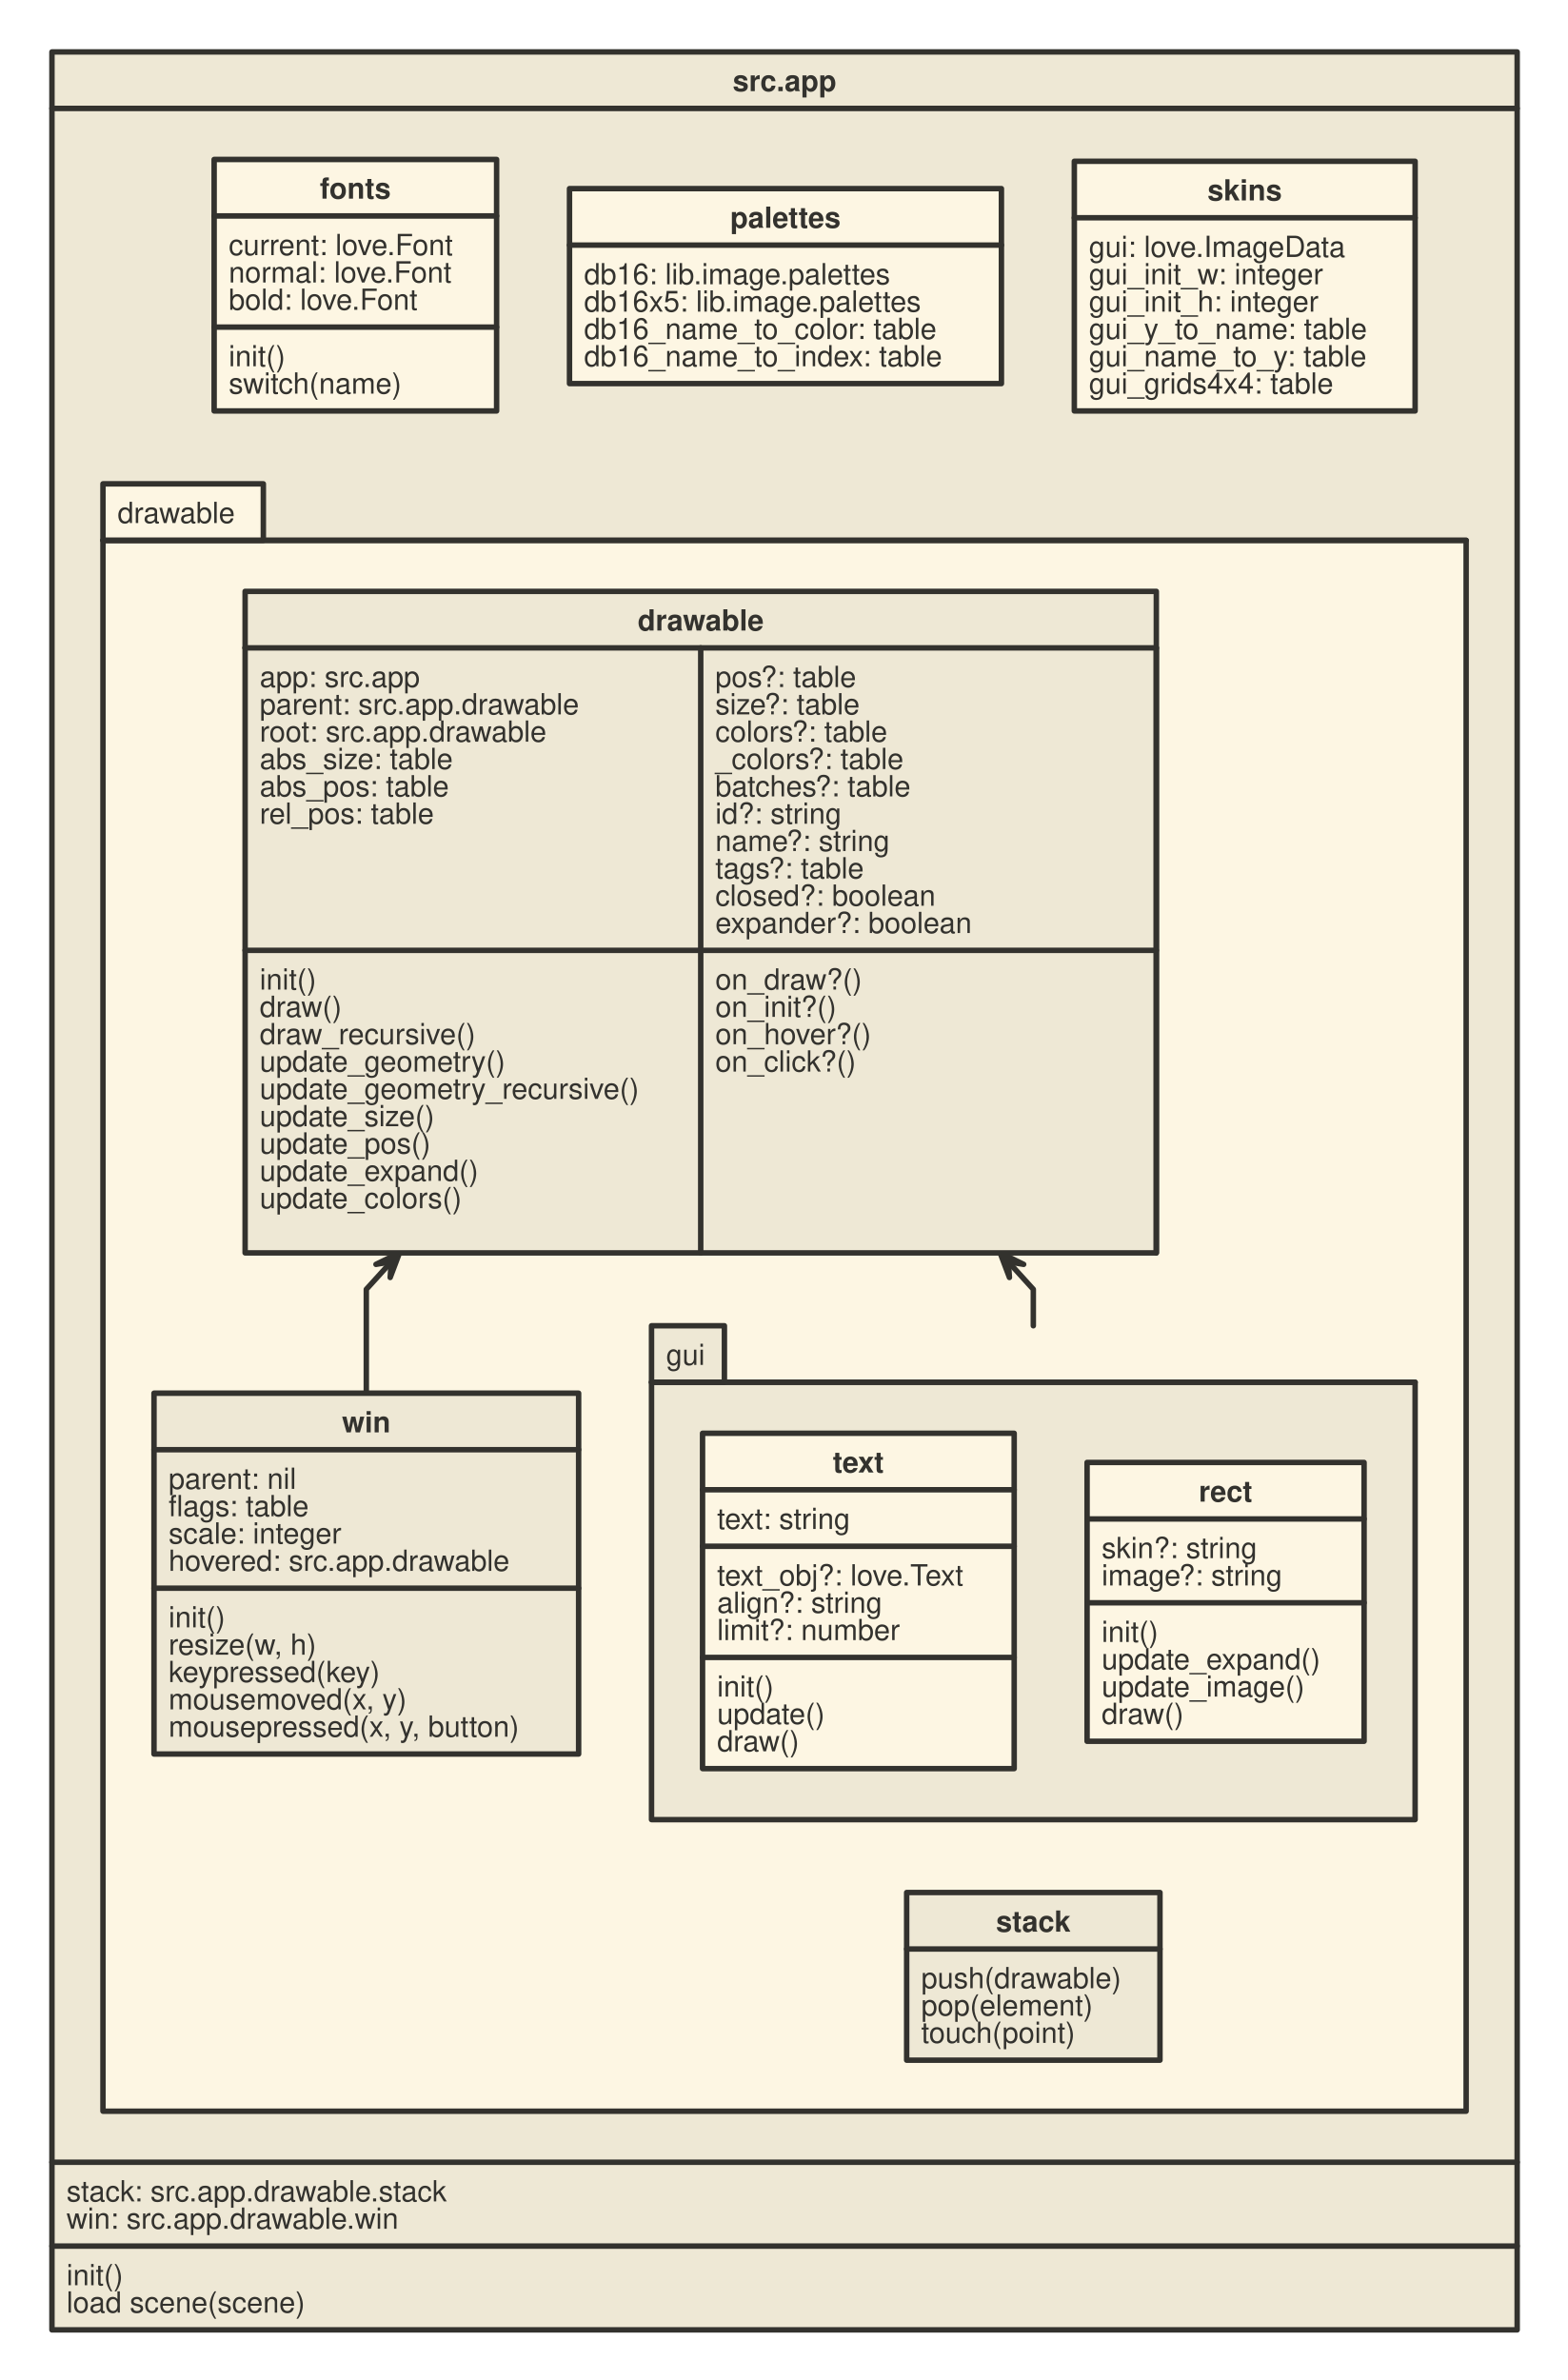
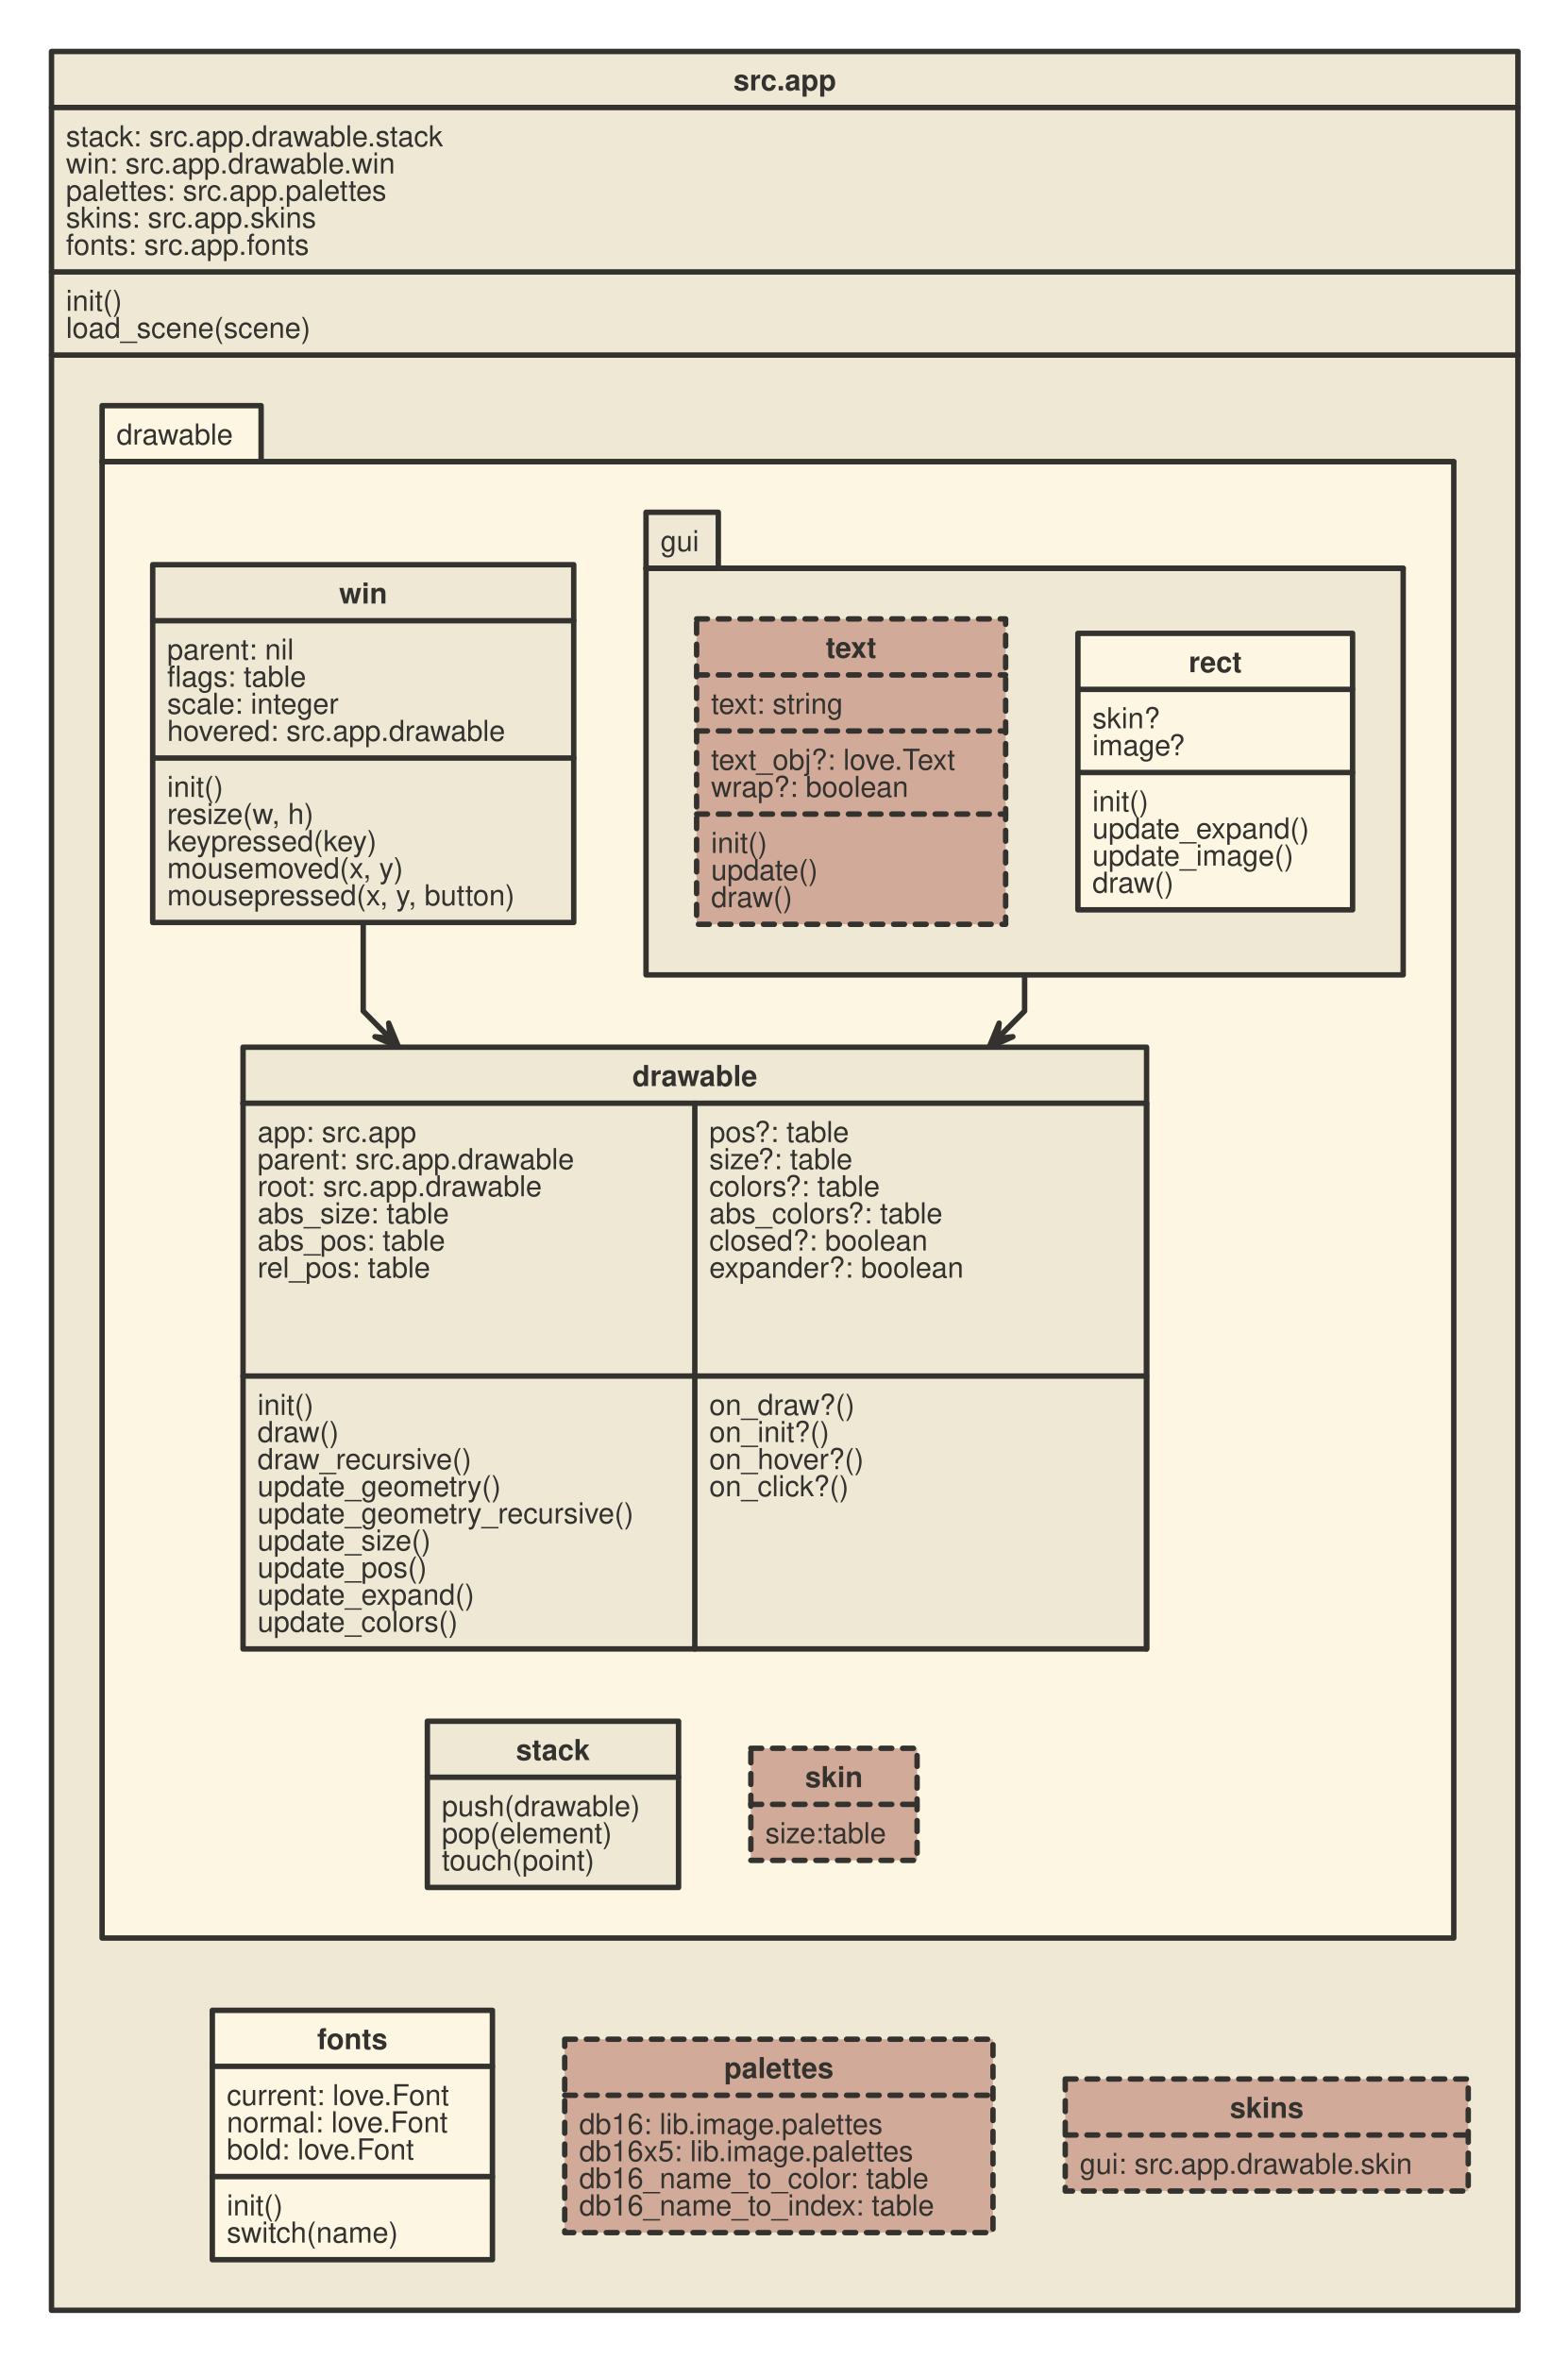
- <svg xmlns="http://www.w3.org/2000/svg" version="1.1" baseProfile="full" width="860" height="1306" viewbox="0 0 860 1306" style="font:normal  12pt Helvetica, Helvetica, sans-serif;;stroke-linejoin:round;stroke-linecap:round">
-   <rect x="0" y="0" height="1306" width="860" style="stroke:none; fill:transparent;" />
-   <rect x="28.5" y="28.5" height="1250" width="804" data-name="src.app" style="stroke:#33322E;fill:#eee8d5;stroke-dasharray:none;stroke-width:3;" />
-   <path d="M28.5 59.5 L832.5 59.5" data-name="src.app" style="stroke:#33322E;fill:none;stroke-dasharray:none;stroke-width:3;" />
-   <path d="M28.5 1186.5 L832.5 1186.5" data-name="src.app" style="stroke:#33322E;fill:none;stroke-dasharray:none;stroke-width:3;" />
-   <path d="M28.5 1232.5 L832.5 1232.5" data-name="src.app" style="stroke:#33322E;fill:none;stroke-dasharray:none;stroke-width:3;" />
-   <text x="430.5" y="50" style="fill: #33322E;font:bold  12pt Helvetica, Helvetica, sans-serif;text-anchor: middle;" data-name="src.app">src.app</text>
-   <rect x="117.5" y="87.5" height="138" width="155" data-name="fonts" style="stroke:#33322E;fill:#fdf6e3;stroke-dasharray:none;stroke-width:3;" />
-   <path d="M117.5 118.5 L272.5 118.5" data-name="fonts" style="stroke:#33322E;fill:none;stroke-dasharray:none;stroke-width:3;" />
-   <path d="M117.5 179.5 L272.5 179.5" data-name="fonts" style="stroke:#33322E;fill:none;stroke-dasharray:none;stroke-width:3;" />
-   <text x="195" y="109" style="fill: #33322E;font:bold  12pt Helvetica, Helvetica, sans-serif;text-anchor: middle;" data-name="fonts">fonts</text>
-   <text x="125.5" y="140" style="fill: #33322E;font:normal  12pt Helvetica, Helvetica, sans-serif;" data-name="fonts">current: love.Font</text>
-   <text x="125.5" y="155" style="fill: #33322E;font:normal  12pt Helvetica, Helvetica, sans-serif;" data-name="fonts">normal: love.Font</text>
-   <text x="125.5" y="170" style="fill: #33322E;font:normal  12pt Helvetica, Helvetica, sans-serif;" data-name="fonts">bold: love.Font</text>
-   <text x="125.5" y="201" style="fill: #33322E;font:normal  12pt Helvetica, Helvetica, sans-serif;" data-name="fonts">init()</text>
-   <text x="125.5" y="216" style="fill: #33322E;font:normal  12pt Helvetica, Helvetica, sans-serif;" data-name="fonts">switch(name)</text>
-   <rect x="312.5" y="103.5" height="107" width="237" data-name="palettes" style="stroke:#33322E;fill:#fdf6e3;stroke-dasharray:none;stroke-width:3;" />
-   <path d="M312.5 134.5 L549.5 134.5" data-name="palettes" style="stroke:#33322E;fill:none;stroke-dasharray:none;stroke-width:3;" />
-   <text x="431" y="125" style="fill: #33322E;font:bold  12pt Helvetica, Helvetica, sans-serif;text-anchor: middle;" data-name="palettes">palettes</text>
-   <text x="320.5" y="156" style="fill: #33322E;font:normal  12pt Helvetica, Helvetica, sans-serif;" data-name="palettes">db16: lib.image.palettes</text>
-   <text x="320.5" y="171" style="fill: #33322E;font:normal  12pt Helvetica, Helvetica, sans-serif;" data-name="palettes">db16x5: lib.image.palettes</text>
-   <text x="320.5" y="186" style="fill: #33322E;font:normal  12pt Helvetica, Helvetica, sans-serif;" data-name="palettes">db16_name_to_color: table</text>
-   <text x="320.5" y="201" style="fill: #33322E;font:normal  12pt Helvetica, Helvetica, sans-serif;" data-name="palettes">db16_name_to_index: table</text>
-   <rect x="589.5" y="88.5" height="137" width="187" data-name="skins" style="stroke:#33322E;fill:#fdf6e3;stroke-dasharray:none;stroke-width:3;" />
-   <path d="M589.5 119.5 L776.5 119.5" data-name="skins" style="stroke:#33322E;fill:none;stroke-dasharray:none;stroke-width:3;" />
-   <text x="683" y="110" style="fill: #33322E;font:bold  12pt Helvetica, Helvetica, sans-serif;text-anchor: middle;" data-name="skins">skins</text>
-   <text x="597.5" y="141" style="fill: #33322E;font:normal  12pt Helvetica, Helvetica, sans-serif;" data-name="skins">gui: love.ImageData</text>
-   <text x="597.5" y="156" style="fill: #33322E;font:normal  12pt Helvetica, Helvetica, sans-serif;" data-name="skins">gui_init_w: integer</text>
-   <text x="597.5" y="171" style="fill: #33322E;font:normal  12pt Helvetica, Helvetica, sans-serif;" data-name="skins">gui_init_h: integer</text>
-   <text x="597.5" y="186" style="fill: #33322E;font:normal  12pt Helvetica, Helvetica, sans-serif;" data-name="skins">gui_y_to_name: table</text>
-   <text x="597.5" y="201" style="fill: #33322E;font:normal  12pt Helvetica, Helvetica, sans-serif;" data-name="skins">gui_name_to_y: table</text>
-   <text x="597.5" y="216" style="fill: #33322E;font:normal  12pt Helvetica, Helvetica, sans-serif;" data-name="skins">gui_grids4x4: table</text>
-   <rect x="56.5" y="296.5" height="862" width="748" data-name="drawable" style="stroke:#33322E;fill:#fdf6e3;stroke-dasharray:none;stroke-width:3;" />
-   <path d="M56.5 296.5 L56.5 265.5 L144.5 265.5 L144.5 296.5 Z" data-name="drawable" style="stroke:#33322E;fill:#fdf6e3;stroke-dasharray:none;stroke-width:3;" />
-   <path d="M56.5 296.5 L804.5 296.5" data-name="drawable" style="stroke:#33322E;fill:none;stroke-dasharray:none;stroke-width:3;" />
-   <text x="64.5" y="287" style="fill: #33322E;font:normal  12pt Helvetica, Helvetica, sans-serif;" data-name="drawable">drawable</text>
-   <path d="M214.7 692.4 L201 707.5 L201 764 L201 764 " data-name="drawable" style="stroke:#33322E;fill:none;stroke-dasharray:none;stroke-width:3;" />
-   <path d="M214.1 701 L214.7 692.4 L206.3 693.8 L219.2 687.5 Z" data-name="drawable" style="stroke:#33322E;fill:#33322E;stroke-dasharray:none;stroke-width:3;" />
-   <path d="M553.3 692.4 L567 707.5 L567 727.5 L567 727.5 " data-name="drawable" style="stroke:#33322E;fill:none;stroke-dasharray:none;stroke-width:3;" />
-   <path d="M561.7 693.8 L553.3 692.4 L553.9 701 L548.8 687.5 Z" data-name="drawable" style="stroke:#33322E;fill:#33322E;stroke-dasharray:none;stroke-width:3;" />
-   <rect x="134.5" y="324.5" height="363" width="500" data-name="drawable" style="stroke:#33322E;fill:#eee8d5;stroke-dasharray:none;stroke-width:3;" />
-   <path d="M134.5 355.5 L134.5 355.5" data-name="drawable" style="stroke:#33322E;fill:none;stroke-dasharray:none;stroke-width:3;" />
-   <path d="M134.5 355.5 L634.5 355.5" data-name="drawable" style="stroke:#33322E;fill:none;stroke-dasharray:none;stroke-width:3;" />
-   <path d="M134.5 521.5 L634.5 521.5" data-name="drawable" style="stroke:#33322E;fill:none;stroke-dasharray:none;stroke-width:3;" />
-   <path d="M384.5 355.5 L384.5 687.5" data-name="drawable" style="stroke:#33322E;fill:none;stroke-dasharray:none;stroke-width:3;" />
-   <path d="M634.5 355.5 L634.5 687.5" data-name="drawable" style="stroke:#33322E;fill:none;stroke-dasharray:none;stroke-width:3;" />
-   <text x="384.5" y="346" style="fill: #33322E;font:bold  12pt Helvetica, Helvetica, sans-serif;text-anchor: middle;" data-name="drawable">drawable</text>
-   <text x="142.5" y="377" style="fill: #33322E;font:normal  12pt Helvetica, Helvetica, sans-serif;" data-name="drawable">app: src.app</text>
-   <text x="142.5" y="392" style="fill: #33322E;font:normal  12pt Helvetica, Helvetica, sans-serif;" data-name="drawable">parent: src.app.drawable</text>
-   <text x="142.5" y="407" style="fill: #33322E;font:normal  12pt Helvetica, Helvetica, sans-serif;" data-name="drawable">root: src.app.drawable</text>
-   <text x="142.5" y="422" style="fill: #33322E;font:normal  12pt Helvetica, Helvetica, sans-serif;" data-name="drawable">abs_size: table</text>
-   <text x="142.5" y="437" style="fill: #33322E;font:normal  12pt Helvetica, Helvetica, sans-serif;" data-name="drawable">abs_pos: table</text>
-   <text x="142.5" y="452" style="fill: #33322E;font:normal  12pt Helvetica, Helvetica, sans-serif;" data-name="drawable">rel_pos: table</text>
-   <text x="392.5" y="377" style="fill: #33322E;font:normal  12pt Helvetica, Helvetica, sans-serif;" data-name="drawable">pos?: table</text>
-   <text x="392.5" y="392" style="fill: #33322E;font:normal  12pt Helvetica, Helvetica, sans-serif;" data-name="drawable">size?: table</text>
-   <text x="392.5" y="407" style="fill: #33322E;font:normal  12pt Helvetica, Helvetica, sans-serif;" data-name="drawable">colors?: table</text>
-   <text x="392.5" y="422" style="fill: #33322E;font:normal  12pt Helvetica, Helvetica, sans-serif;" data-name="drawable">_colors?: table</text>
-   <text x="392.5" y="437" style="fill: #33322E;font:normal  12pt Helvetica, Helvetica, sans-serif;" data-name="drawable">batches?: table</text>
-   <text x="392.5" y="452" style="fill: #33322E;font:normal  12pt Helvetica, Helvetica, sans-serif;" data-name="drawable">id?: string</text>
-   <text x="392.5" y="467" style="fill: #33322E;font:normal  12pt Helvetica, Helvetica, sans-serif;" data-name="drawable">name?: string</text>
-   <text x="392.5" y="482" style="fill: #33322E;font:normal  12pt Helvetica, Helvetica, sans-serif;" data-name="drawable">tags?: table</text>
-   <text x="392.5" y="497" style="fill: #33322E;font:normal  12pt Helvetica, Helvetica, sans-serif;" data-name="drawable">closed?: boolean</text>
-   <text x="392.5" y="512" style="fill: #33322E;font:normal  12pt Helvetica, Helvetica, sans-serif;" data-name="drawable">expander?: boolean</text>
-   <text x="142.5" y="543" style="fill: #33322E;font:normal  12pt Helvetica, Helvetica, sans-serif;" data-name="drawable">init()</text>
-   <text x="142.5" y="558" style="fill: #33322E;font:normal  12pt Helvetica, Helvetica, sans-serif;" data-name="drawable">draw()</text>
-   <text x="142.5" y="573" style="fill: #33322E;font:normal  12pt Helvetica, Helvetica, sans-serif;" data-name="drawable">draw_recursive()</text>
-   <text x="142.5" y="588" style="fill: #33322E;font:normal  12pt Helvetica, Helvetica, sans-serif;" data-name="drawable">update_geometry()</text>
-   <text x="142.5" y="603" style="fill: #33322E;font:normal  12pt Helvetica, Helvetica, sans-serif;" data-name="drawable">update_geometry_recursive()</text>
-   <text x="142.5" y="618" style="fill: #33322E;font:normal  12pt Helvetica, Helvetica, sans-serif;" data-name="drawable">update_size()</text>
-   <text x="142.5" y="633" style="fill: #33322E;font:normal  12pt Helvetica, Helvetica, sans-serif;" data-name="drawable">update_pos()</text>
-   <text x="142.5" y="648" style="fill: #33322E;font:normal  12pt Helvetica, Helvetica, sans-serif;" data-name="drawable">update_expand()</text>
-   <text x="142.5" y="663" style="fill: #33322E;font:normal  12pt Helvetica, Helvetica, sans-serif;" data-name="drawable">update_colors()</text>
-   <text x="392.5" y="543" style="fill: #33322E;font:normal  12pt Helvetica, Helvetica, sans-serif;" data-name="drawable">on_draw?()</text>
-   <text x="392.5" y="558" style="fill: #33322E;font:normal  12pt Helvetica, Helvetica, sans-serif;" data-name="drawable">on_init?()</text>
-   <text x="392.5" y="573" style="fill: #33322E;font:normal  12pt Helvetica, Helvetica, sans-serif;" data-name="drawable">on_hover?()</text>
-   <text x="392.5" y="588" style="fill: #33322E;font:normal  12pt Helvetica, Helvetica, sans-serif;" data-name="drawable">on_click?()</text>
-   <rect x="84.5" y="764.5" height="198" width="233" data-name="win" style="stroke:#33322E;fill:#eee8d5;stroke-dasharray:none;stroke-width:3;" />
-   <path d="M84.5 795.5 L317.5 795.5" data-name="win" style="stroke:#33322E;fill:none;stroke-dasharray:none;stroke-width:3;" />
-   <path d="M84.5 871.5 L317.5 871.5" data-name="win" style="stroke:#33322E;fill:none;stroke-dasharray:none;stroke-width:3;" />
-   <text x="201" y="786" style="fill: #33322E;font:bold  12pt Helvetica, Helvetica, sans-serif;text-anchor: middle;" data-name="win">win</text>
-   <text x="92.5" y="817" style="fill: #33322E;font:normal  12pt Helvetica, Helvetica, sans-serif;" data-name="win">parent: nil</text>
-   <text x="92.5" y="832" style="fill: #33322E;font:normal  12pt Helvetica, Helvetica, sans-serif;" data-name="win">flags: table</text>
-   <text x="92.5" y="847" style="fill: #33322E;font:normal  12pt Helvetica, Helvetica, sans-serif;" data-name="win">scale: integer</text>
-   <text x="92.5" y="862" style="fill: #33322E;font:normal  12pt Helvetica, Helvetica, sans-serif;" data-name="win">hovered: src.app.drawable</text>
-   <text x="92.5" y="893" style="fill: #33322E;font:normal  12pt Helvetica, Helvetica, sans-serif;" data-name="win">init()</text>
-   <text x="92.5" y="908" style="fill: #33322E;font:normal  12pt Helvetica, Helvetica, sans-serif;" data-name="win">resize(w, h)</text>
-   <text x="92.5" y="923" style="fill: #33322E;font:normal  12pt Helvetica, Helvetica, sans-serif;" data-name="win">keypressed(key)</text>
-   <text x="92.5" y="938" style="fill: #33322E;font:normal  12pt Helvetica, Helvetica, sans-serif;" data-name="win">mousemoved(x, y)</text>
-   <text x="92.5" y="953" style="fill: #33322E;font:normal  12pt Helvetica, Helvetica, sans-serif;" data-name="win">mousepressed(x, y, button)</text>
-   <rect x="357.5" y="758.5" height="240" width="419" data-name="gui" style="stroke:#33322E;fill:#eee8d5;stroke-dasharray:none;stroke-width:3;" />
-   <path d="M357.5 758.5 L357.5 727.5 L397.5 727.5 L397.5 758.5 Z" data-name="gui" style="stroke:#33322E;fill:#eee8d5;stroke-dasharray:none;stroke-width:3;" />
-   <path d="M357.5 758.5 L776.5 758.5" data-name="gui" style="stroke:#33322E;fill:none;stroke-dasharray:none;stroke-width:3;" />
-   <text x="365.5" y="749" style="fill: #33322E;font:normal  12pt Helvetica, Helvetica, sans-serif;" data-name="gui">gui</text>
-   <rect x="385.5" y="786.5" height="184" width="171" data-name="text" style="stroke:#33322E;fill:#fdf6e3;stroke-dasharray:none;stroke-width:3;" />
-   <path d="M385.5 817.5 L556.5 817.5" data-name="text" style="stroke:#33322E;fill:none;stroke-dasharray:none;stroke-width:3;" />
-   <path d="M385.5 848.5 L556.5 848.5" data-name="text" style="stroke:#33322E;fill:none;stroke-dasharray:none;stroke-width:3;" />
-   <path d="M385.5 909.5 L556.5 909.5" data-name="text" style="stroke:#33322E;fill:none;stroke-dasharray:none;stroke-width:3;" />
-   <text x="471" y="808" style="fill: #33322E;font:bold  12pt Helvetica, Helvetica, sans-serif;text-anchor: middle;" data-name="text">text</text>
-   <text x="393.5" y="839" style="fill: #33322E;font:normal  12pt Helvetica, Helvetica, sans-serif;" data-name="text">text: string</text>
-   <text x="393.5" y="870" style="fill: #33322E;font:normal  12pt Helvetica, Helvetica, sans-serif;" data-name="text">text_obj?: love.Text</text>
-   <text x="393.5" y="885" style="fill: #33322E;font:normal  12pt Helvetica, Helvetica, sans-serif;" data-name="text">align?: string</text>
-   <text x="393.5" y="900" style="fill: #33322E;font:normal  12pt Helvetica, Helvetica, sans-serif;" data-name="text">limit?: number</text>
-   <text x="393.5" y="931" style="fill: #33322E;font:normal  12pt Helvetica, Helvetica, sans-serif;" data-name="text">init()</text>
-   <text x="393.5" y="946" style="fill: #33322E;font:normal  12pt Helvetica, Helvetica, sans-serif;" data-name="text">update()</text>
-   <text x="393.5" y="961" style="fill: #33322E;font:normal  12pt Helvetica, Helvetica, sans-serif;" data-name="text">draw()</text>
-   <rect x="596.5" y="802.5" height="153" width="152" data-name="rect" style="stroke:#33322E;fill:#fdf6e3;stroke-dasharray:none;stroke-width:3;" />
-   <path d="M596.5 833.5 L748.5 833.5" data-name="rect" style="stroke:#33322E;fill:none;stroke-dasharray:none;stroke-width:3;" />
-   <path d="M596.5 879.5 L748.5 879.5" data-name="rect" style="stroke:#33322E;fill:none;stroke-dasharray:none;stroke-width:3;" />
-   <text x="672.5" y="824" style="fill: #33322E;font:bold  12pt Helvetica, Helvetica, sans-serif;text-anchor: middle;" data-name="rect">rect</text>
-   <text x="604.5" y="855" style="fill: #33322E;font:normal  12pt Helvetica, Helvetica, sans-serif;" data-name="rect">skin?: string</text>
-   <text x="604.5" y="870" style="fill: #33322E;font:normal  12pt Helvetica, Helvetica, sans-serif;" data-name="rect">image?: string</text>
-   <text x="604.5" y="901" style="fill: #33322E;font:normal  12pt Helvetica, Helvetica, sans-serif;" data-name="rect">init()</text>
-   <text x="604.5" y="916" style="fill: #33322E;font:normal  12pt Helvetica, Helvetica, sans-serif;" data-name="rect">update_expand()</text>
-   <text x="604.5" y="931" style="fill: #33322E;font:normal  12pt Helvetica, Helvetica, sans-serif;" data-name="rect">update_image()</text>
-   <text x="604.5" y="946" style="fill: #33322E;font:normal  12pt Helvetica, Helvetica, sans-serif;" data-name="rect">draw()</text>
-   <rect x="497.5" y="1038.5" height="92" width="139" data-name="stack" style="stroke:#33322E;fill:#eee8d5;stroke-dasharray:none;stroke-width:3;" />
-   <path d="M497.5 1069.5 L636.5 1069.5" data-name="stack" style="stroke:#33322E;fill:none;stroke-dasharray:none;stroke-width:3;" />
-   <text x="567" y="1060" style="fill: #33322E;font:bold  12pt Helvetica, Helvetica, sans-serif;text-anchor: middle;" data-name="stack">stack</text>
-   <text x="505.5" y="1091" style="fill: #33322E;font:normal  12pt Helvetica, Helvetica, sans-serif;" data-name="stack">push(drawable)</text>
-   <text x="505.5" y="1106" style="fill: #33322E;font:normal  12pt Helvetica, Helvetica, sans-serif;" data-name="stack">pop(element)</text>
-   <text x="505.5" y="1121" style="fill: #33322E;font:normal  12pt Helvetica, Helvetica, sans-serif;" data-name="stack">touch(point)</text>
-   <text x="36.5" y="1208" style="fill: #33322E;font:normal  12pt Helvetica, Helvetica, sans-serif;" data-name="stack">stack: src.app.drawable.stack</text>
-   <text x="36.5" y="1223" style="fill: #33322E;font:normal  12pt Helvetica, Helvetica, sans-serif;" data-name="stack">win: src.app.drawable.win</text>
-   <text x="36.5" y="1254" style="fill: #33322E;font:normal  12pt Helvetica, Helvetica, sans-serif;" data-name="stack">init()</text>
-   <text x="36.5" y="1269" style="fill: #33322E;font:normal  12pt Helvetica, Helvetica, sans-serif;" data-name="stack">load scene(scene)</text>
+ <svg xmlns="http://www.w3.org/2000/svg" version="1.1" baseProfile="full" width="867.5" height="1306" viewbox="0 0 867.5 1306" style="font:normal  12pt Helvetica, Helvetica, sans-serif;;stroke-linejoin:round;stroke-linecap:round">
+   <rect x="0" y="0" height="1306" width="867.5" style="stroke:none; fill:transparent;" />
+   <rect x="28.5" y="28.5" height="1250" width="811.5" data-name="src.app" style="stroke:#33322E;fill:#eee8d5;stroke-dasharray:none;stroke-width:3;" />
+   <path d="M28.5 59.5 L840 59.5" data-name="src.app" style="stroke:#33322E;fill:none;stroke-dasharray:none;stroke-width:3;" />
+   <path d="M28.5 150.5 L840 150.5" data-name="src.app" style="stroke:#33322E;fill:none;stroke-dasharray:none;stroke-width:3;" />
+   <path d="M28.5 196.5 L840 196.5" data-name="src.app" style="stroke:#33322E;fill:none;stroke-dasharray:none;stroke-width:3;" />
+   <text x="434.3" y="50" style="fill: #33322E;font:bold  12pt Helvetica, Helvetica, sans-serif;text-anchor: middle;" data-name="src.app">src.app</text>
+   <text x="36.5" y="81" style="fill: #33322E;font:normal  12pt Helvetica, Helvetica, sans-serif;" data-name="src.app">stack: src.app.drawable.stack</text>
+   <text x="36.5" y="96" style="fill: #33322E;font:normal  12pt Helvetica, Helvetica, sans-serif;" data-name="src.app">win: src.app.drawable.win</text>
+   <text x="36.5" y="111" style="fill: #33322E;font:normal  12pt Helvetica, Helvetica, sans-serif;" data-name="src.app">palettes: src.app.palettes</text>
+   <text x="36.5" y="126" style="fill: #33322E;font:normal  12pt Helvetica, Helvetica, sans-serif;" data-name="src.app">skins: src.app.skins</text>
+   <text x="36.5" y="141" style="fill: #33322E;font:normal  12pt Helvetica, Helvetica, sans-serif;" data-name="src.app">fonts: src.app.fonts</text>
+   <text x="36.5" y="172" style="fill: #33322E;font:normal  12pt Helvetica, Helvetica, sans-serif;" data-name="src.app">init()</text>
+   <text x="36.5" y="187" style="fill: #33322E;font:normal  12pt Helvetica, Helvetica, sans-serif;" data-name="src.app">load_scene(scene)</text>
+   <rect x="117.5" y="1112.5" height="138" width="155" data-name="fonts" style="stroke:#33322E;fill:#fdf6e3;stroke-dasharray:none;stroke-width:3;" />
+   <path d="M117.5 1143.5 L272.5 1143.5" data-name="fonts" style="stroke:#33322E;fill:none;stroke-dasharray:none;stroke-width:3;" />
+   <path d="M117.5 1204.5 L272.5 1204.5" data-name="fonts" style="stroke:#33322E;fill:none;stroke-dasharray:none;stroke-width:3;" />
+   <text x="195" y="1134" style="fill: #33322E;font:bold  12pt Helvetica, Helvetica, sans-serif;text-anchor: middle;" data-name="fonts">fonts</text>
+   <text x="125.5" y="1165" style="fill: #33322E;font:normal  12pt Helvetica, Helvetica, sans-serif;" data-name="fonts">current: love.Font</text>
+   <text x="125.5" y="1180" style="fill: #33322E;font:normal  12pt Helvetica, Helvetica, sans-serif;" data-name="fonts">normal: love.Font</text>
+   <text x="125.5" y="1195" style="fill: #33322E;font:normal  12pt Helvetica, Helvetica, sans-serif;" data-name="fonts">bold: love.Font</text>
+   <text x="125.5" y="1226" style="fill: #33322E;font:normal  12pt Helvetica, Helvetica, sans-serif;" data-name="fonts">init()</text>
+   <text x="125.5" y="1241" style="fill: #33322E;font:normal  12pt Helvetica, Helvetica, sans-serif;" data-name="fonts">switch(name)</text>
+   <rect x="56.5" y="255.5" height="817" width="748" data-name="drawable" style="stroke:#33322E;fill:#fdf6e3;stroke-dasharray:none;stroke-width:3;" />
+   <path d="M56.5 255.5 L56.5 224.5 L144.5 224.5 L144.5 255.5 Z" data-name="drawable" style="stroke:#33322E;fill:#fdf6e3;stroke-dasharray:none;stroke-width:3;" />
+   <path d="M56.5 255.5 L804.5 255.5" data-name="drawable" style="stroke:#33322E;fill:none;stroke-dasharray:none;stroke-width:3;" />
+   <text x="64.5" y="246" style="fill: #33322E;font:normal  12pt Helvetica, Helvetica, sans-serif;" data-name="drawable">drawable</text>
+   <path d="M201 510.5 L201 559.5 L216 574.7 L216 574.7 " data-name="drawable" style="stroke:#33322E;fill:none;stroke-dasharray:none;stroke-width:3;" />
+   <path d="M207.5 573.7 L216 574.7 L215.1 566.2 L220.6 579.5 Z" data-name="drawable" style="stroke:#33322E;fill:#33322E;stroke-dasharray:none;stroke-width:3;" />
+   <path d="M567 539.5 L567 559.5 L552 574.7 L552 574.7 " data-name="drawable" style="stroke:#33322E;fill:none;stroke-dasharray:none;stroke-width:3;" />
+   <path d="M552.9 566.2 L552 574.7 L560.5 573.7 L547.4 579.5 Z" data-name="drawable" style="stroke:#33322E;fill:#33322E;stroke-dasharray:none;stroke-width:3;" />
+   <rect x="134.5" y="579.5" height="333" width="500" data-name="drawable" style="stroke:#33322E;fill:#eee8d5;stroke-dasharray:none;stroke-width:3;" />
+   <path d="M134.5 610.5 L134.5 610.5" data-name="drawable" style="stroke:#33322E;fill:none;stroke-dasharray:none;stroke-width:3;" />
+   <path d="M134.5 610.5 L634.5 610.5" data-name="drawable" style="stroke:#33322E;fill:none;stroke-dasharray:none;stroke-width:3;" />
+   <path d="M134.5 761.5 L634.5 761.5" data-name="drawable" style="stroke:#33322E;fill:none;stroke-dasharray:none;stroke-width:3;" />
+   <path d="M384.5 610.5 L384.5 912.5" data-name="drawable" style="stroke:#33322E;fill:none;stroke-dasharray:none;stroke-width:3;" />
+   <path d="M634.5 610.5 L634.5 912.5" data-name="drawable" style="stroke:#33322E;fill:none;stroke-dasharray:none;stroke-width:3;" />
+   <text x="384.5" y="601" style="fill: #33322E;font:bold  12pt Helvetica, Helvetica, sans-serif;text-anchor: middle;" data-name="drawable">drawable</text>
+   <text x="142.5" y="632" style="fill: #33322E;font:normal  12pt Helvetica, Helvetica, sans-serif;" data-name="drawable">app: src.app</text>
+   <text x="142.5" y="647" style="fill: #33322E;font:normal  12pt Helvetica, Helvetica, sans-serif;" data-name="drawable">parent: src.app.drawable</text>
+   <text x="142.5" y="662" style="fill: #33322E;font:normal  12pt Helvetica, Helvetica, sans-serif;" data-name="drawable">root: src.app.drawable</text>
+   <text x="142.5" y="677" style="fill: #33322E;font:normal  12pt Helvetica, Helvetica, sans-serif;" data-name="drawable">abs_size: table</text>
+   <text x="142.5" y="692" style="fill: #33322E;font:normal  12pt Helvetica, Helvetica, sans-serif;" data-name="drawable">abs_pos: table</text>
+   <text x="142.5" y="707" style="fill: #33322E;font:normal  12pt Helvetica, Helvetica, sans-serif;" data-name="drawable">rel_pos: table</text>
+   <text x="392.5" y="632" style="fill: #33322E;font:normal  12pt Helvetica, Helvetica, sans-serif;" data-name="drawable">pos?: table</text>
+   <text x="392.5" y="647" style="fill: #33322E;font:normal  12pt Helvetica, Helvetica, sans-serif;" data-name="drawable">size?: table</text>
+   <text x="392.5" y="662" style="fill: #33322E;font:normal  12pt Helvetica, Helvetica, sans-serif;" data-name="drawable">colors?: table</text>
+   <text x="392.5" y="677" style="fill: #33322E;font:normal  12pt Helvetica, Helvetica, sans-serif;" data-name="drawable">abs_colors?: table</text>
+   <text x="392.5" y="692" style="fill: #33322E;font:normal  12pt Helvetica, Helvetica, sans-serif;" data-name="drawable">closed?: boolean</text>
+   <text x="392.5" y="707" style="fill: #33322E;font:normal  12pt Helvetica, Helvetica, sans-serif;" data-name="drawable">expander?: boolean</text>
+   <text x="142.5" y="783" style="fill: #33322E;font:normal  12pt Helvetica, Helvetica, sans-serif;" data-name="drawable">init()</text>
+   <text x="142.5" y="798" style="fill: #33322E;font:normal  12pt Helvetica, Helvetica, sans-serif;" data-name="drawable">draw()</text>
+   <text x="142.5" y="813" style="fill: #33322E;font:normal  12pt Helvetica, Helvetica, sans-serif;" data-name="drawable">draw_recursive()</text>
+   <text x="142.5" y="828" style="fill: #33322E;font:normal  12pt Helvetica, Helvetica, sans-serif;" data-name="drawable">update_geometry()</text>
+   <text x="142.5" y="843" style="fill: #33322E;font:normal  12pt Helvetica, Helvetica, sans-serif;" data-name="drawable">update_geometry_recursive()</text>
+   <text x="142.5" y="858" style="fill: #33322E;font:normal  12pt Helvetica, Helvetica, sans-serif;" data-name="drawable">update_size()</text>
+   <text x="142.5" y="873" style="fill: #33322E;font:normal  12pt Helvetica, Helvetica, sans-serif;" data-name="drawable">update_pos()</text>
+   <text x="142.5" y="888" style="fill: #33322E;font:normal  12pt Helvetica, Helvetica, sans-serif;" data-name="drawable">update_expand()</text>
+   <text x="142.5" y="903" style="fill: #33322E;font:normal  12pt Helvetica, Helvetica, sans-serif;" data-name="drawable">update_colors()</text>
+   <text x="392.5" y="783" style="fill: #33322E;font:normal  12pt Helvetica, Helvetica, sans-serif;" data-name="drawable">on_draw?()</text>
+   <text x="392.5" y="798" style="fill: #33322E;font:normal  12pt Helvetica, Helvetica, sans-serif;" data-name="drawable">on_init?()</text>
+   <text x="392.5" y="813" style="fill: #33322E;font:normal  12pt Helvetica, Helvetica, sans-serif;" data-name="drawable">on_hover?()</text>
+   <text x="392.5" y="828" style="fill: #33322E;font:normal  12pt Helvetica, Helvetica, sans-serif;" data-name="drawable">on_click?()</text>
+   <rect x="84.5" y="312.5" height="198" width="233" data-name="win" style="stroke:#33322E;fill:#eee8d5;stroke-dasharray:none;stroke-width:3;" />
+   <path d="M84.5 343.5 L317.5 343.5" data-name="win" style="stroke:#33322E;fill:none;stroke-dasharray:none;stroke-width:3;" />
+   <path d="M84.5 419.5 L317.5 419.5" data-name="win" style="stroke:#33322E;fill:none;stroke-dasharray:none;stroke-width:3;" />
+   <text x="201" y="334" style="fill: #33322E;font:bold  12pt Helvetica, Helvetica, sans-serif;text-anchor: middle;" data-name="win">win</text>
+   <text x="92.5" y="365" style="fill: #33322E;font:normal  12pt Helvetica, Helvetica, sans-serif;" data-name="win">parent: nil</text>
+   <text x="92.5" y="380" style="fill: #33322E;font:normal  12pt Helvetica, Helvetica, sans-serif;" data-name="win">flags: table</text>
+   <text x="92.5" y="395" style="fill: #33322E;font:normal  12pt Helvetica, Helvetica, sans-serif;" data-name="win">scale: integer</text>
+   <text x="92.5" y="410" style="fill: #33322E;font:normal  12pt Helvetica, Helvetica, sans-serif;" data-name="win">hovered: src.app.drawable</text>
+   <text x="92.5" y="441" style="fill: #33322E;font:normal  12pt Helvetica, Helvetica, sans-serif;" data-name="win">init()</text>
+   <text x="92.5" y="456" style="fill: #33322E;font:normal  12pt Helvetica, Helvetica, sans-serif;" data-name="win">resize(w, h)</text>
+   <text x="92.5" y="471" style="fill: #33322E;font:normal  12pt Helvetica, Helvetica, sans-serif;" data-name="win">keypressed(key)</text>
+   <text x="92.5" y="486" style="fill: #33322E;font:normal  12pt Helvetica, Helvetica, sans-serif;" data-name="win">mousemoved(x, y)</text>
+   <text x="92.5" y="501" style="fill: #33322E;font:normal  12pt Helvetica, Helvetica, sans-serif;" data-name="win">mousepressed(x, y, button)</text>
+   <rect x="357.5" y="314.5" height="225" width="419" data-name="gui" style="stroke:#33322E;fill:#eee8d5;stroke-dasharray:none;stroke-width:3;" />
+   <path d="M357.5 314.5 L357.5 283.5 L397.5 283.5 L397.5 314.5 Z" data-name="gui" style="stroke:#33322E;fill:#eee8d5;stroke-dasharray:none;stroke-width:3;" />
+   <path d="M357.5 314.5 L776.5 314.5" data-name="gui" style="stroke:#33322E;fill:none;stroke-dasharray:none;stroke-width:3;" />
+   <text x="365.5" y="305" style="fill: #33322E;font:normal  12pt Helvetica, Helvetica, sans-serif;" data-name="gui">gui</text>
+   <rect x="385.5" y="342.5" height="169" width="171" data-name="text" style="stroke:#33322E;fill:#D2AA99;stroke-dasharray:6 6;stroke-width:3;" />
+   <path d="M385.5 373.5 L556.5 373.5" data-name="text" style="stroke:#33322E;fill:none;stroke-dasharray:6 6;stroke-width:3;" />
+   <path d="M385.5 404.5 L556.5 404.5" data-name="text" style="stroke:#33322E;fill:none;stroke-dasharray:6 6;stroke-width:3;" />
+   <path d="M385.5 450.5 L556.5 450.5" data-name="text" style="stroke:#33322E;fill:none;stroke-dasharray:6 6;stroke-width:3;" />
+   <text x="471" y="364" style="fill: #33322E;font:bold  12pt Helvetica, Helvetica, sans-serif;text-anchor: middle;" data-name="text">text</text>
+   <text x="393.5" y="395" style="fill: #33322E;font:normal  12pt Helvetica, Helvetica, sans-serif;" data-name="text">text: string</text>
+   <text x="393.5" y="426" style="fill: #33322E;font:normal  12pt Helvetica, Helvetica, sans-serif;" data-name="text">text_obj?: love.Text</text>
+   <text x="393.5" y="441" style="fill: #33322E;font:normal  12pt Helvetica, Helvetica, sans-serif;" data-name="text">wrap?: boolean</text>
+   <text x="393.5" y="472" style="fill: #33322E;font:normal  12pt Helvetica, Helvetica, sans-serif;" data-name="text">init()</text>
+   <text x="393.5" y="487" style="fill: #33322E;font:normal  12pt Helvetica, Helvetica, sans-serif;" data-name="text">update()</text>
+   <text x="393.5" y="502" style="fill: #33322E;font:normal  12pt Helvetica, Helvetica, sans-serif;" data-name="text">draw()</text>
+   <rect x="596.5" y="350.5" height="153" width="152" data-name="rect" style="stroke:#33322E;fill:#fdf6e3;stroke-dasharray:none;stroke-width:3;" />
+   <path d="M596.5 381.5 L748.5 381.5" data-name="rect" style="stroke:#33322E;fill:none;stroke-dasharray:none;stroke-width:3;" />
+   <path d="M596.5 427.5 L748.5 427.5" data-name="rect" style="stroke:#33322E;fill:none;stroke-dasharray:none;stroke-width:3;" />
+   <text x="672.5" y="372" style="fill: #33322E;font:bold  12pt Helvetica, Helvetica, sans-serif;text-anchor: middle;" data-name="rect">rect</text>
+   <text x="604.5" y="403" style="fill: #33322E;font:normal  12pt Helvetica, Helvetica, sans-serif;" data-name="rect">skin?</text>
+   <text x="604.5" y="418" style="fill: #33322E;font:normal  12pt Helvetica, Helvetica, sans-serif;" data-name="rect">image?</text>
+   <text x="604.5" y="449" style="fill: #33322E;font:normal  12pt Helvetica, Helvetica, sans-serif;" data-name="rect">init()</text>
+   <text x="604.5" y="464" style="fill: #33322E;font:normal  12pt Helvetica, Helvetica, sans-serif;" data-name="rect">update_expand()</text>
+   <text x="604.5" y="479" style="fill: #33322E;font:normal  12pt Helvetica, Helvetica, sans-serif;" data-name="rect">update_image()</text>
+   <text x="604.5" y="494" style="fill: #33322E;font:normal  12pt Helvetica, Helvetica, sans-serif;" data-name="rect">draw()</text>
+   <rect x="236.5" y="952.5" height="92" width="139" data-name="stack" style="stroke:#33322E;fill:#eee8d5;stroke-dasharray:none;stroke-width:3;" />
+   <path d="M236.5 983.5 L375.5 983.5" data-name="stack" style="stroke:#33322E;fill:none;stroke-dasharray:none;stroke-width:3;" />
+   <text x="306" y="974" style="fill: #33322E;font:bold  12pt Helvetica, Helvetica, sans-serif;text-anchor: middle;" data-name="stack">stack</text>
+   <text x="244.5" y="1005" style="fill: #33322E;font:normal  12pt Helvetica, Helvetica, sans-serif;" data-name="stack">push(drawable)</text>
+   <text x="244.5" y="1020" style="fill: #33322E;font:normal  12pt Helvetica, Helvetica, sans-serif;" data-name="stack">pop(element)</text>
+   <text x="244.5" y="1035" style="fill: #33322E;font:normal  12pt Helvetica, Helvetica, sans-serif;" data-name="stack">touch(point)</text>
+   <rect x="415.5" y="967.5" height="62" width="92" data-name="skin" style="stroke:#33322E;fill:#D2AA99;stroke-dasharray:6 6;stroke-width:3;" />
+   <path d="M415.5 998.5 L507.5 998.5" data-name="skin" style="stroke:#33322E;fill:none;stroke-dasharray:6 6;stroke-width:3;" />
+   <text x="461.5" y="989" style="fill: #33322E;font:bold  12pt Helvetica, Helvetica, sans-serif;text-anchor: middle;" data-name="skin">skin</text>
+   <text x="423.5" y="1020" style="fill: #33322E;font:normal  12pt Helvetica, Helvetica, sans-serif;" data-name="skin">size:table</text>
+   <rect x="312.5" y="1128.5" height="107" width="237" data-name="palettes" style="stroke:#33322E;fill:#D2AA99;stroke-dasharray:6 6;stroke-width:3;" />
+   <path d="M312.5 1159.5 L549.5 1159.5" data-name="palettes" style="stroke:#33322E;fill:none;stroke-dasharray:6 6;stroke-width:3;" />
+   <text x="431" y="1150" style="fill: #33322E;font:bold  12pt Helvetica, Helvetica, sans-serif;text-anchor: middle;" data-name="palettes">palettes</text>
+   <text x="320.5" y="1181" style="fill: #33322E;font:normal  12pt Helvetica, Helvetica, sans-serif;" data-name="palettes">db16: lib.image.palettes</text>
+   <text x="320.5" y="1196" style="fill: #33322E;font:normal  12pt Helvetica, Helvetica, sans-serif;" data-name="palettes">db16x5: lib.image.palettes</text>
+   <text x="320.5" y="1211" style="fill: #33322E;font:normal  12pt Helvetica, Helvetica, sans-serif;" data-name="palettes">db16_name_to_color: table</text>
+   <text x="320.5" y="1226" style="fill: #33322E;font:normal  12pt Helvetica, Helvetica, sans-serif;" data-name="palettes">db16_name_to_index: table</text>
+   <rect x="589.5" y="1150.5" height="62" width="223" data-name="skins" style="stroke:#33322E;fill:#D2AA99;stroke-dasharray:6 6;stroke-width:3;" />
+   <path d="M589.5 1181.5 L812.5 1181.5" data-name="skins" style="stroke:#33322E;fill:none;stroke-dasharray:6 6;stroke-width:3;" />
+   <text x="701" y="1172" style="fill: #33322E;font:bold  12pt Helvetica, Helvetica, sans-serif;text-anchor: middle;" data-name="skins">skins</text>
+   <text x="597.5" y="1203" style="fill: #33322E;font:normal  12pt Helvetica, Helvetica, sans-serif;" data-name="skins">gui: src.app.drawable.skin</text>
</svg>
